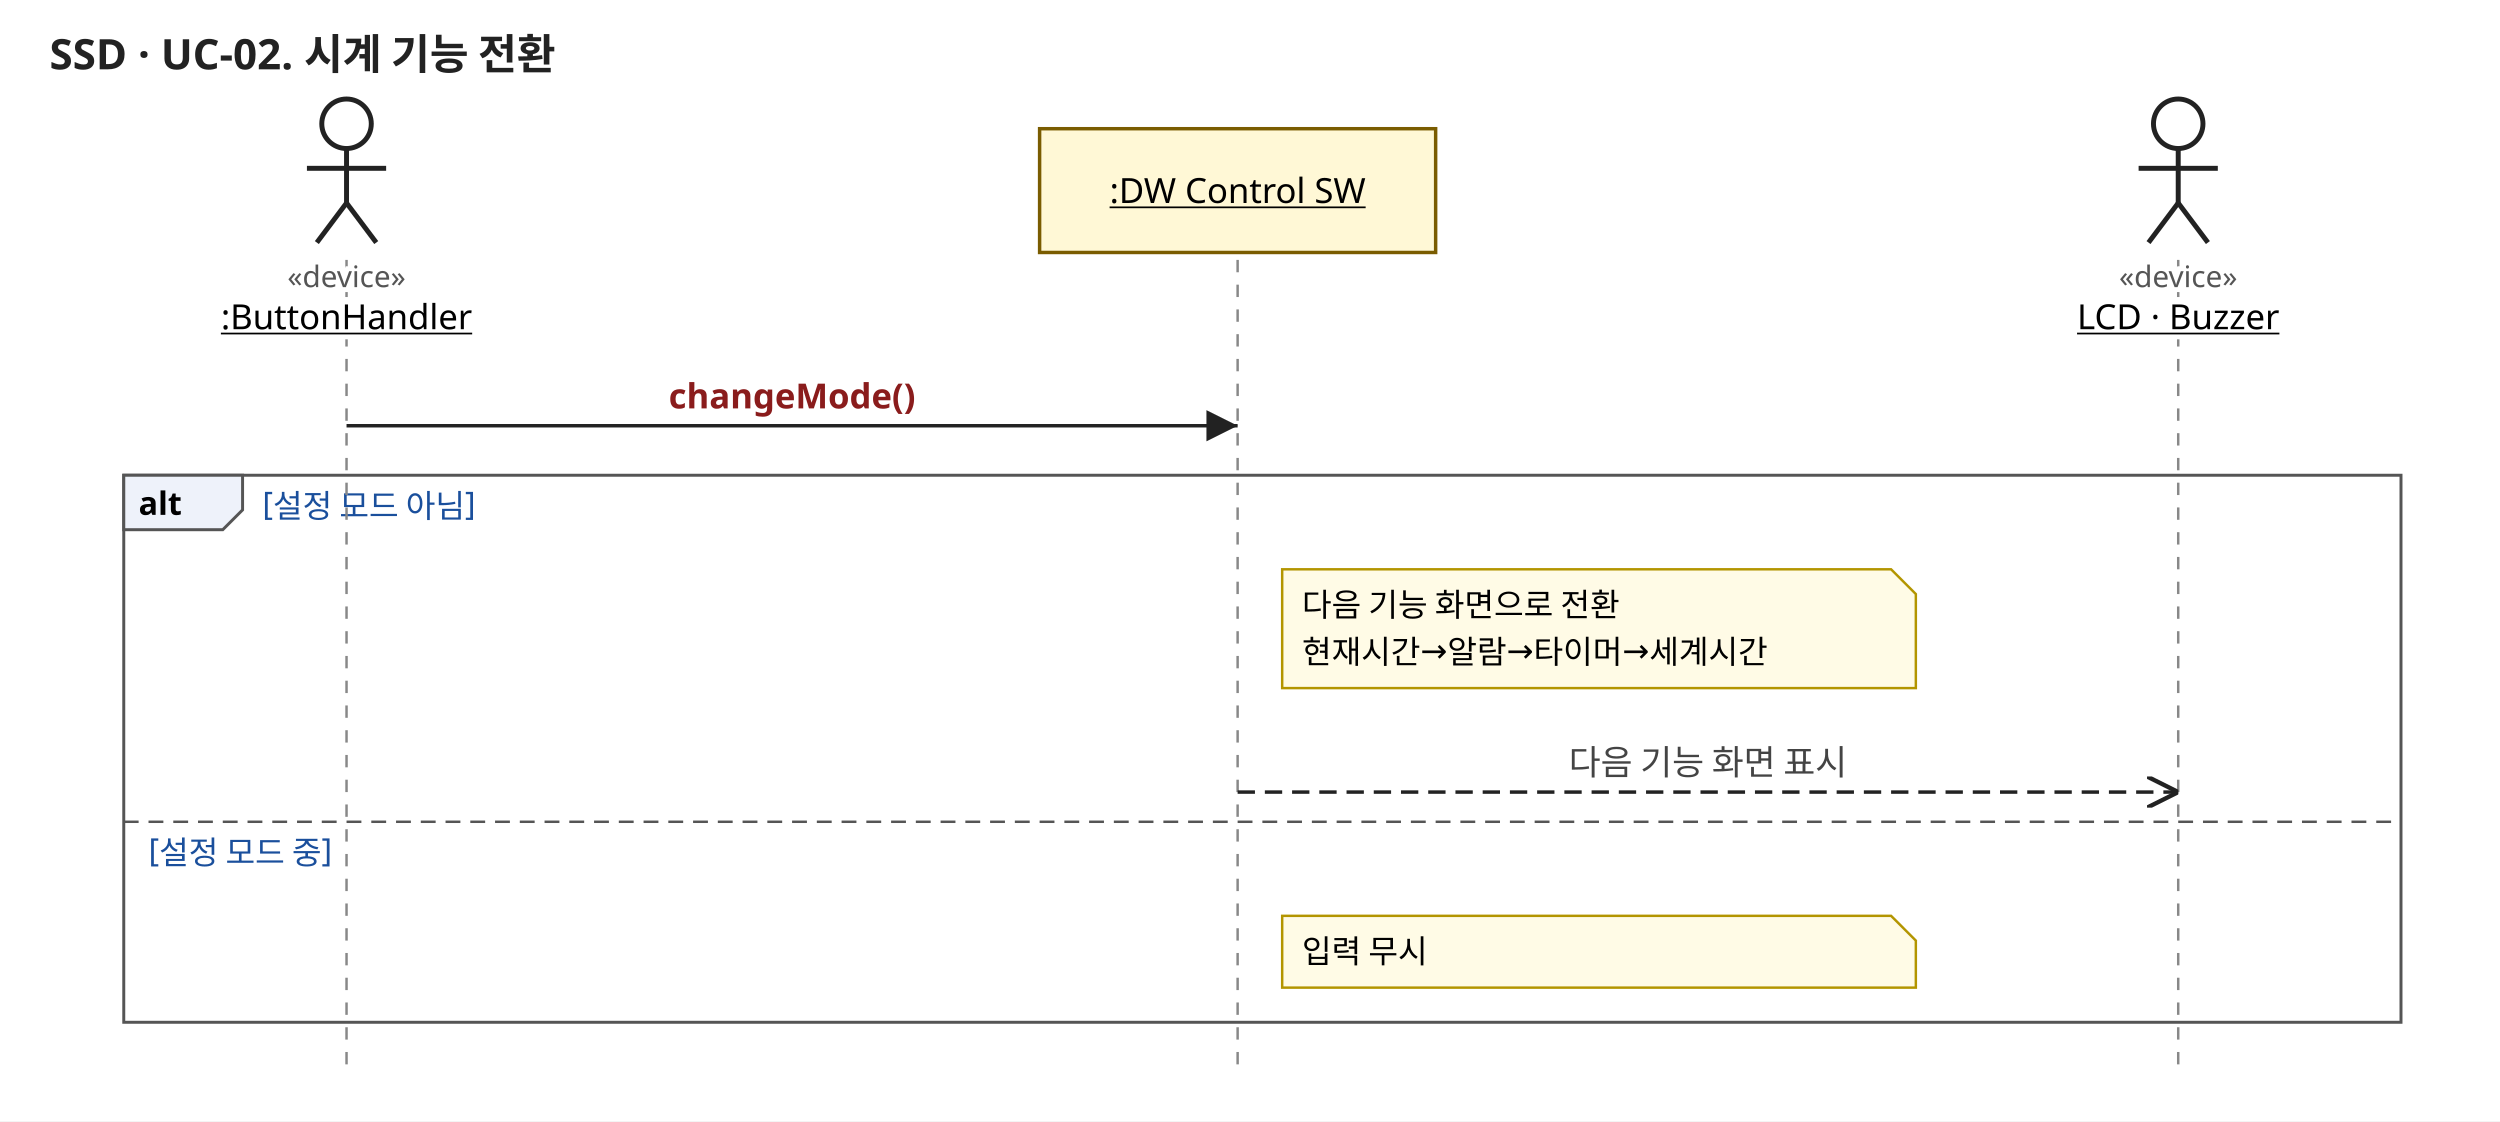
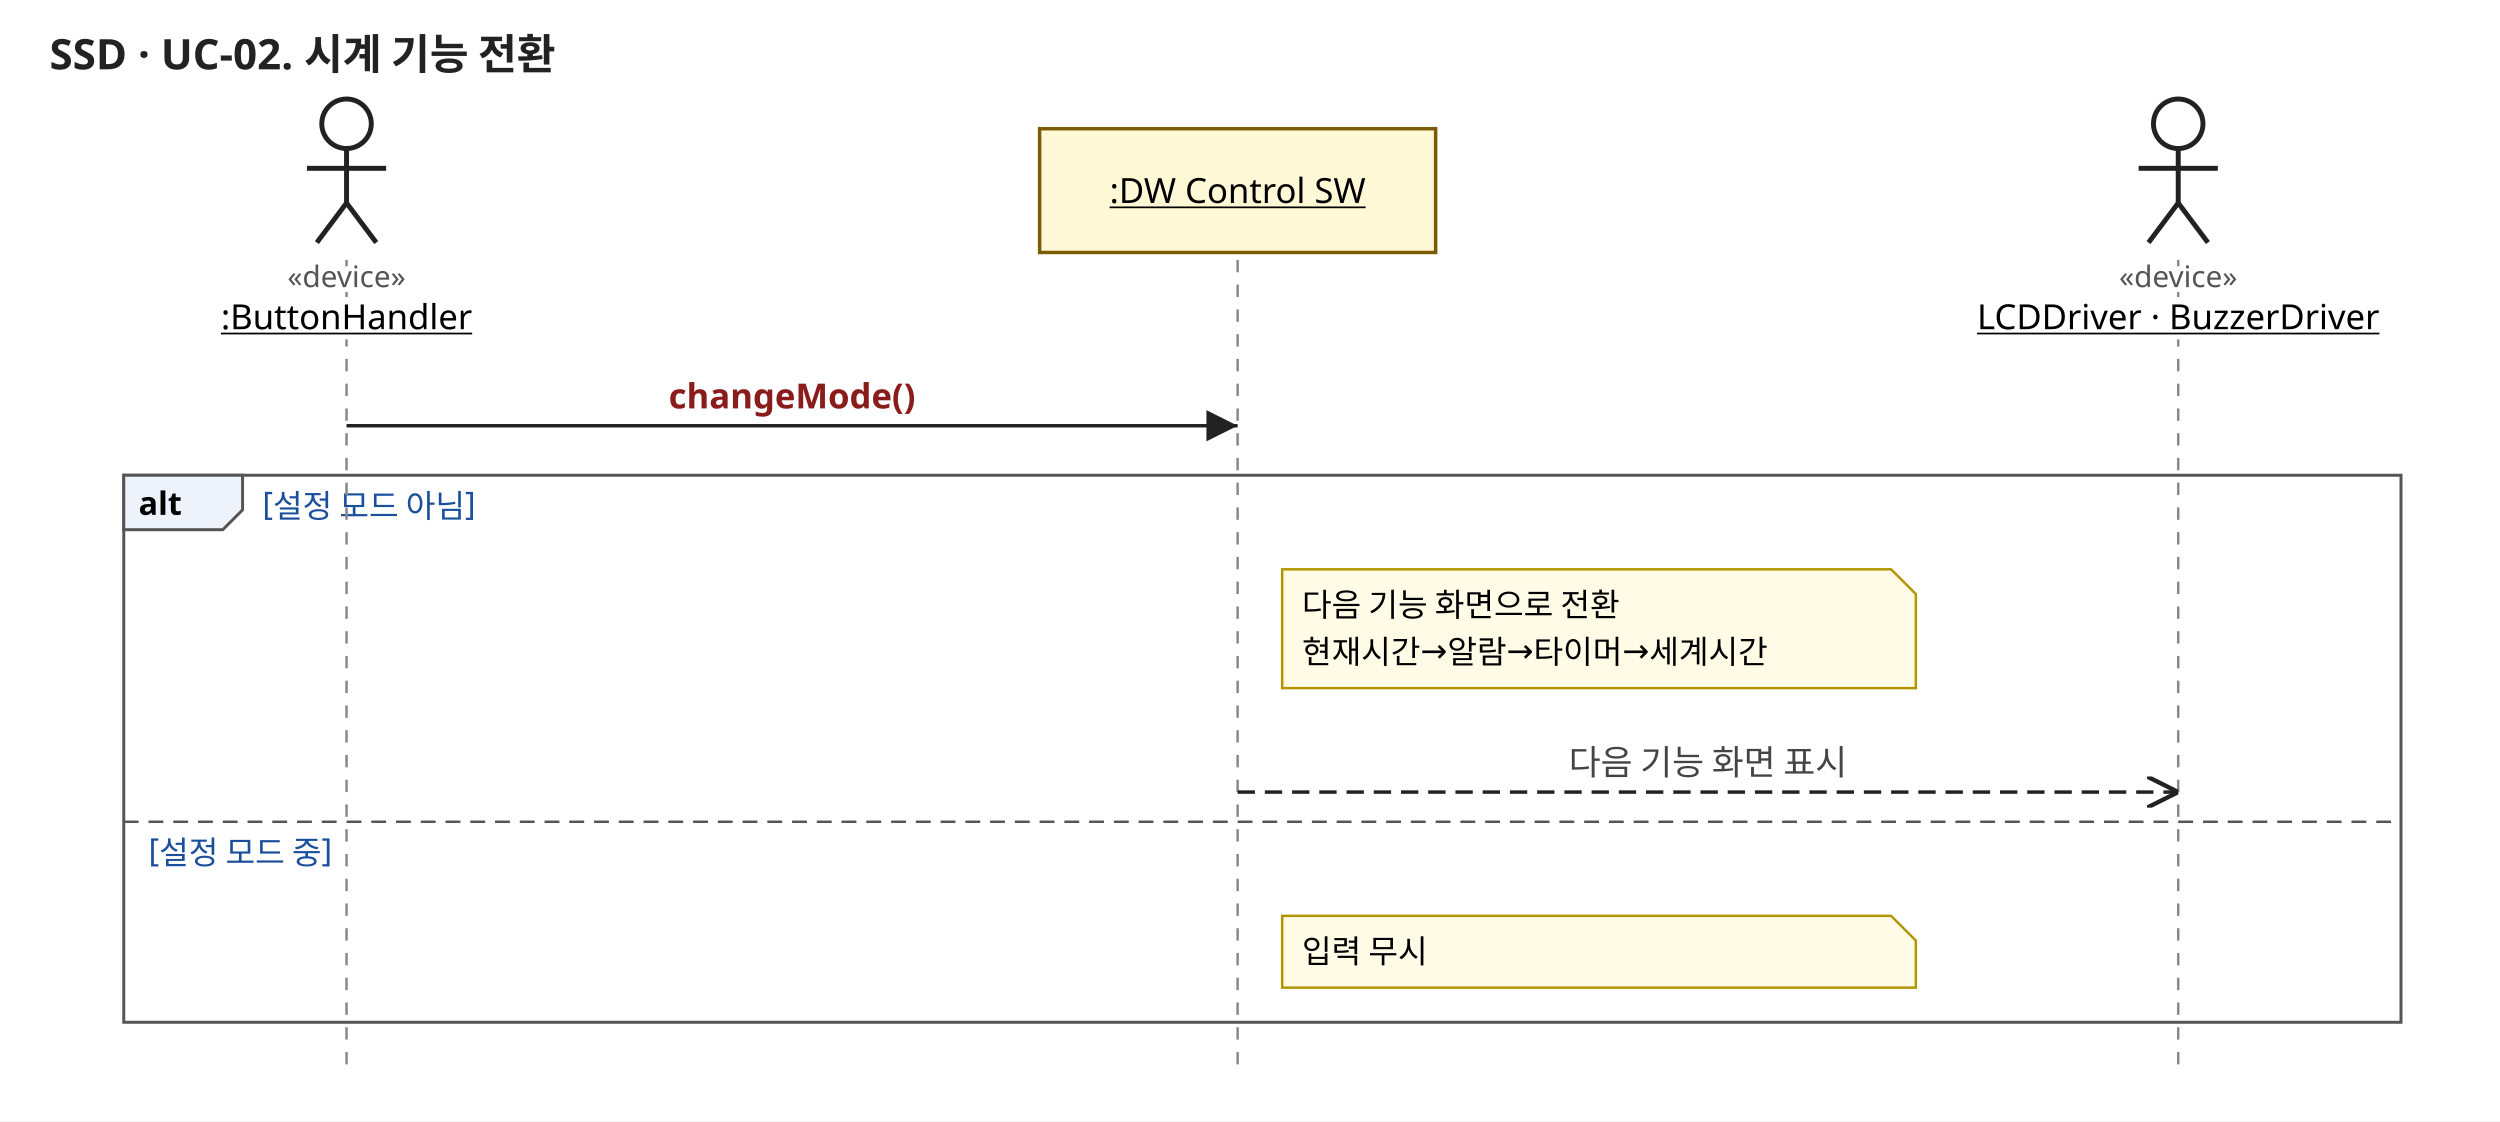
<svg xmlns="http://www.w3.org/2000/svg" width="1010" height="453" viewBox="0 0 1010 453" font-family="Malgun Gothic, Apple SD Gothic Neo, Noto Sans KR, WenQuanYi Zen Hei, sans-serif">
  <defs>
    <marker id="fill" viewBox="0 0 10 10" refX="10" refY="5" markerWidth="9" markerHeight="9" orient="auto">
      <path d="M0,0 L10,5 L0,10 z" fill="#222" />
    </marker>
    <marker id="open" viewBox="0 0 10 10" refX="10" refY="5" markerWidth="9" markerHeight="9" orient="auto">
      <path d="M0,0 L10,5 L0,10" fill="none" stroke="#222" stroke-width="1.4" />
    </marker>
  </defs>
  <rect width="1010" height="453" fill="#fff" />
  <text x="20" y="28" font-size="17" font-weight="bold" fill="#222">SSD · UC-02. 시계 기능 전환</text>
  <rect x="50" y="192" width="920" height="221" fill="none" stroke="#555" stroke-width="1.2" />
  <path d="M50,192 h48 v14 l-8,8 h-40 z" fill="#eef2fa" stroke="#555" stroke-width="1.2" />
  <text x="56" y="208" font-size="13" font-weight="bold">alt</text>
  <text x="106" y="208" font-size="13" fill="#1a4f9c">[설정 모드 아님]</text>
  <line x1="50" y1="332" x2="970" y2="332" stroke="#555" stroke-dasharray="6 4" />
  <text x="60" y="348" font-size="13" fill="#1a4f9c">[설정 모드 중]</text>
  <line x1="140" y1="105" x2="140" y2="433" stroke="#888" stroke-dasharray="5 5" />
  <g stroke="#222" stroke-width="2" fill="none">
    <circle cx="140" cy="50" r="10" />
    <line x1="140" y1="60" x2="140" y2="82" />
    <line x1="124" y1="68" x2="156" y2="68" />
    <line x1="140" y1="82" x2="128" y2="98" />
    <line x1="140" y1="82" x2="152" y2="98" />
  </g>
  <text x="140" y="116" text-anchor="middle" font-size="12" fill="#555" stroke="#fff" stroke-width="4" paint-order="stroke">«device»</text>
  <text x="140" y="133" text-anchor="middle" font-size="14" text-decoration="underline" stroke="#fff" stroke-width="4" paint-order="stroke">:ButtonHandler</text>
  <line x1="500" y1="105" x2="500" y2="433" stroke="#888" stroke-dasharray="5 5" />
  <rect x="420" y="52" width="160" height="50" fill="#fff8d6" stroke="#7a5c00" stroke-width="1.4" />
  <text x="500" y="82" text-anchor="middle" font-size="14" text-decoration="underline">:DW Control SW</text>
  <line x1="880" y1="105" x2="880" y2="433" stroke="#888" stroke-dasharray="5 5" />
  <g stroke="#222" stroke-width="2" fill="none">
    <circle cx="880" cy="50" r="10" />
    <line x1="880" y1="60" x2="880" y2="82" />
    <line x1="864" y1="68" x2="896" y2="68" />
    <line x1="880" y1="82" x2="868" y2="98" />
    <line x1="880" y1="82" x2="892" y2="98" />
  </g>
  <text x="880" y="116" text-anchor="middle" font-size="12" fill="#555" stroke="#fff" stroke-width="4" paint-order="stroke">«device»</text>
-   <text x="880" y="133" text-anchor="middle" font-size="14" text-decoration="underline" stroke="#fff" stroke-width="4" paint-order="stroke">LCD · Buzzer</text>
+   <text x="880" y="133" text-anchor="middle" font-size="14" text-decoration="underline" stroke="#fff" stroke-width="4" paint-order="stroke">LCDDriver · BuzzerDriver</text>
  <line x1="140" y1="172" x2="500" y2="172" stroke="#222" stroke-width="1.4" marker-end="url(#fill)" />
  <text x="320.0" y="165" text-anchor="middle" font-size="14" font-weight="bold" fill="#8a1c1c">changeMode()</text>
  <path d="M518,230 h246 l10,10 v38 h-256 z" fill="#fffbe6" stroke="#b39500" />
  <text x="526" y="249" font-size="13">다음 기능 화면으로 전환</text>
  <text x="526" y="268" font-size="13">현재시간→알람→타이머→세계시간</text>
  <line x1="500" y1="320" x2="880" y2="320" stroke="#222" stroke-width="1.4" stroke-dasharray="7 4" marker-end="url(#open)" />
  <text x="690.0" y="313" text-anchor="middle" font-size="14" font-weight="normal" fill="#444">다음 기능 화면 표시</text>
  <path d="M518,370 h246 l10,10 v19 h-256 z" fill="#fffbe6" stroke="#b39500" />
  <text x="526" y="389" font-size="13">입력 무시</text>
</svg>
